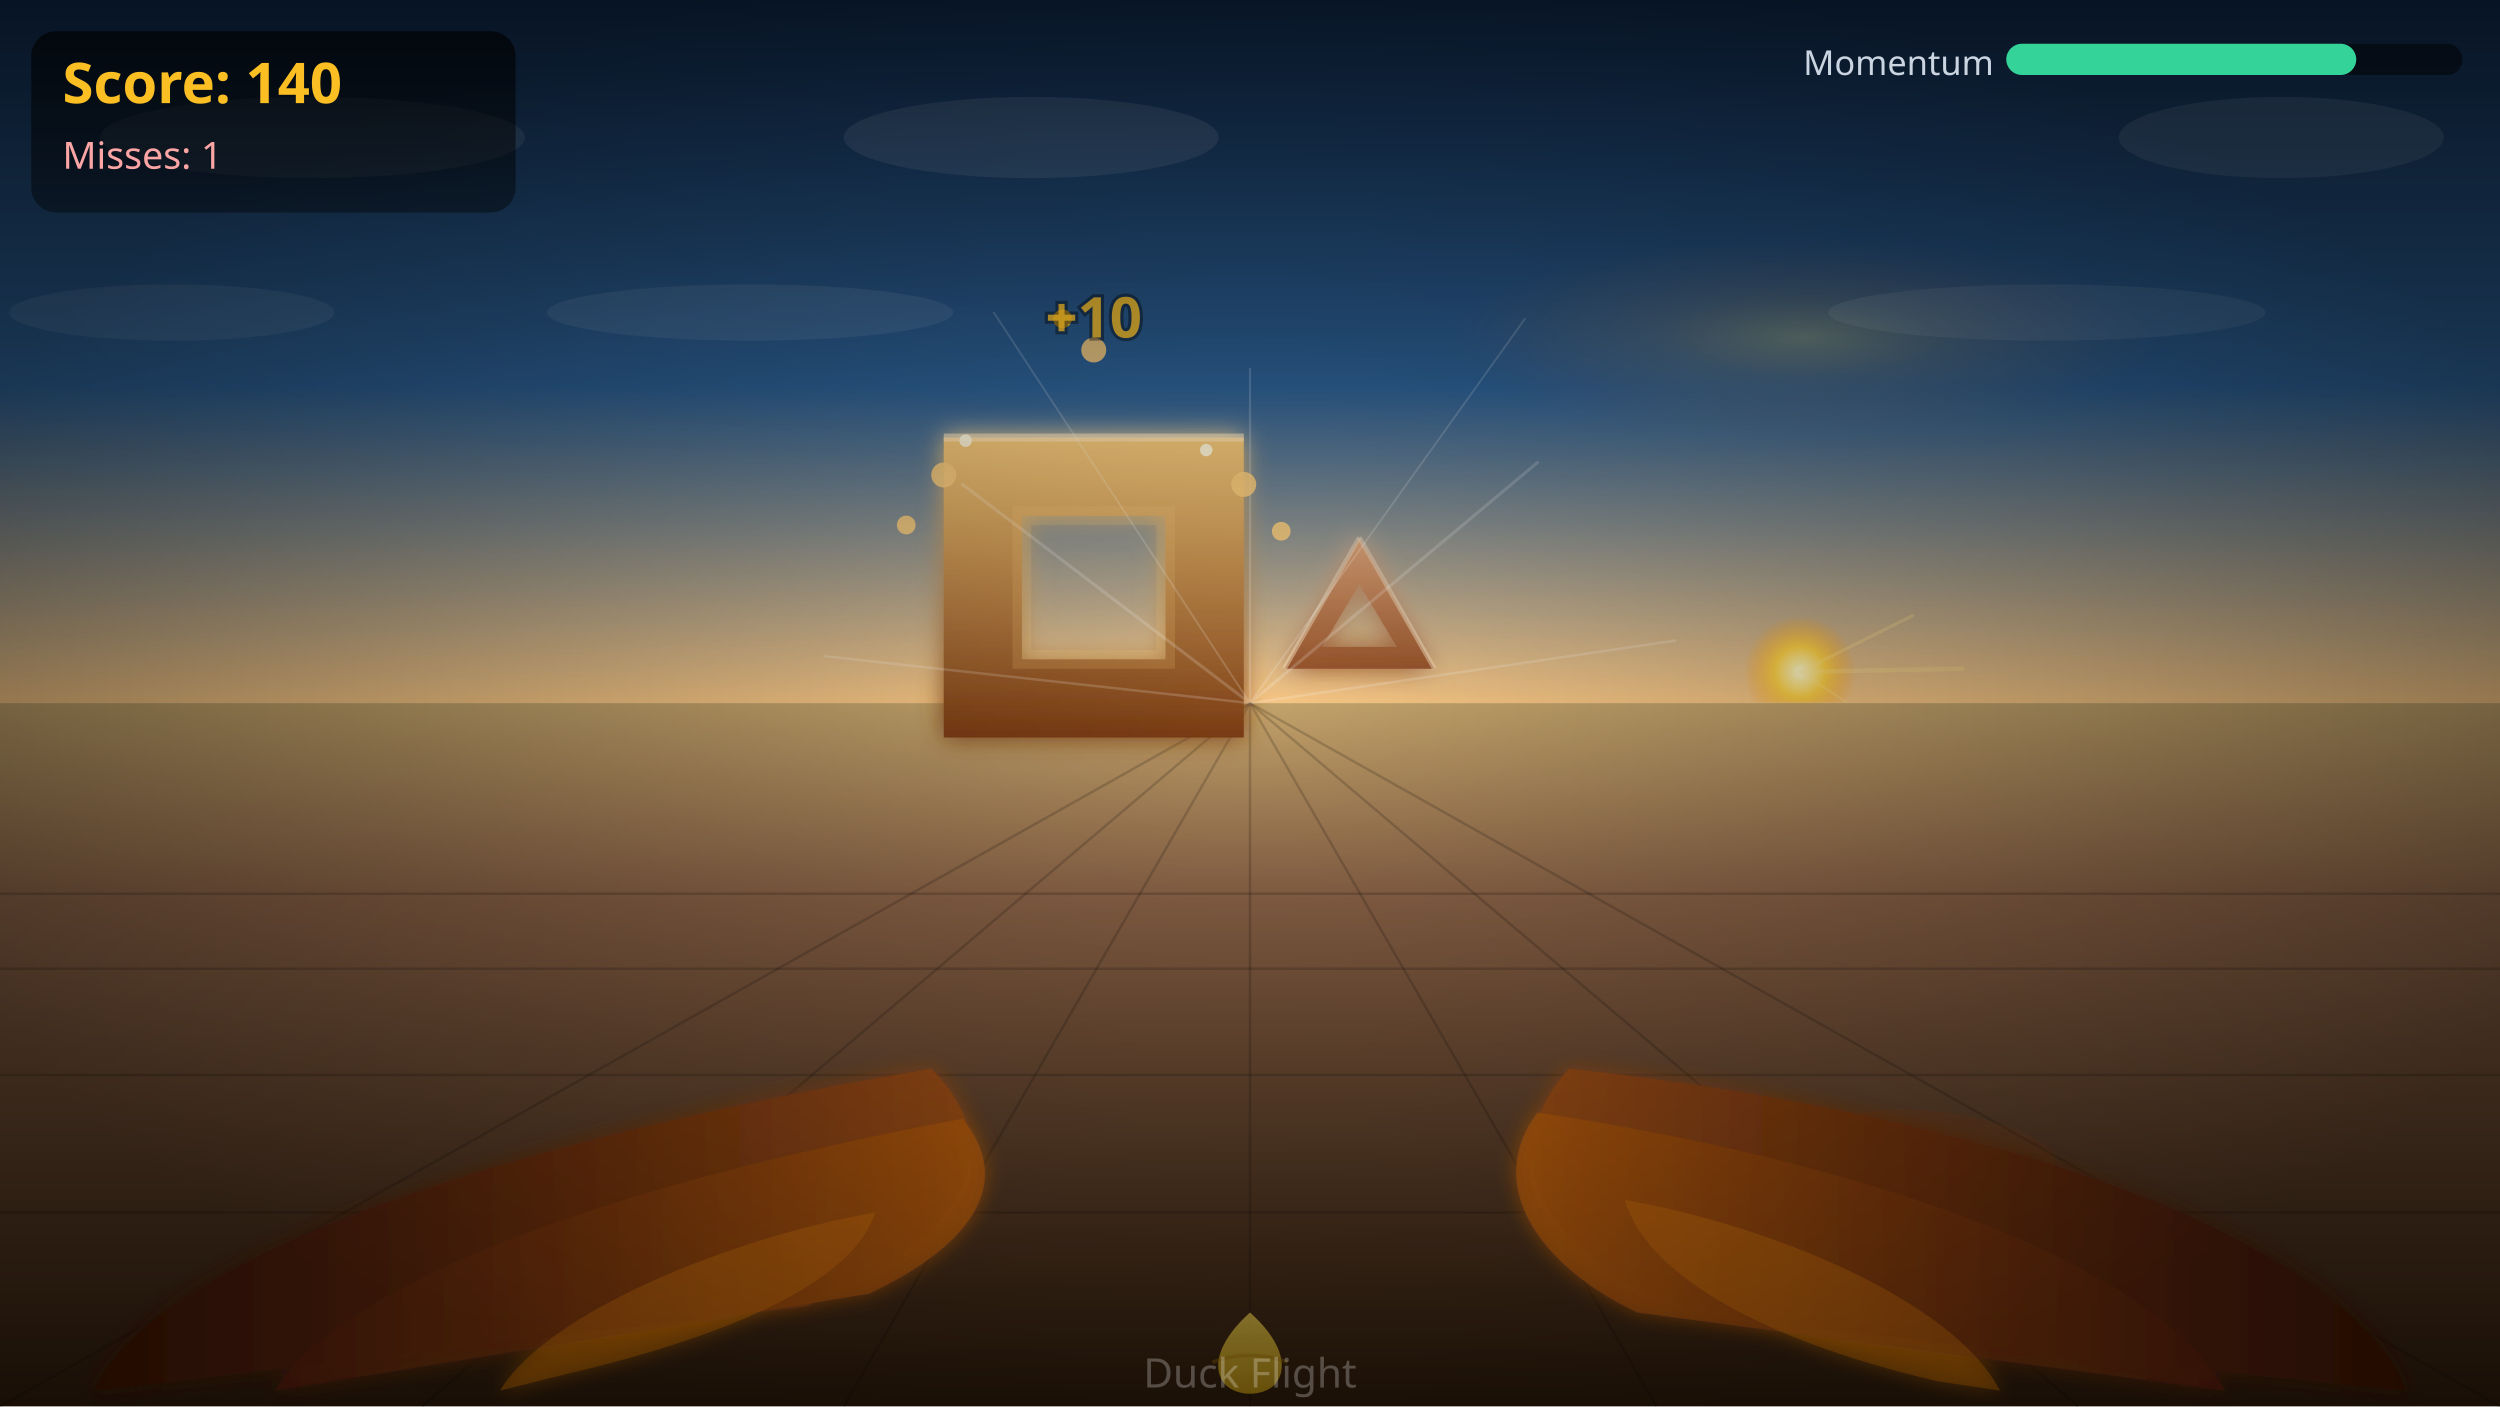
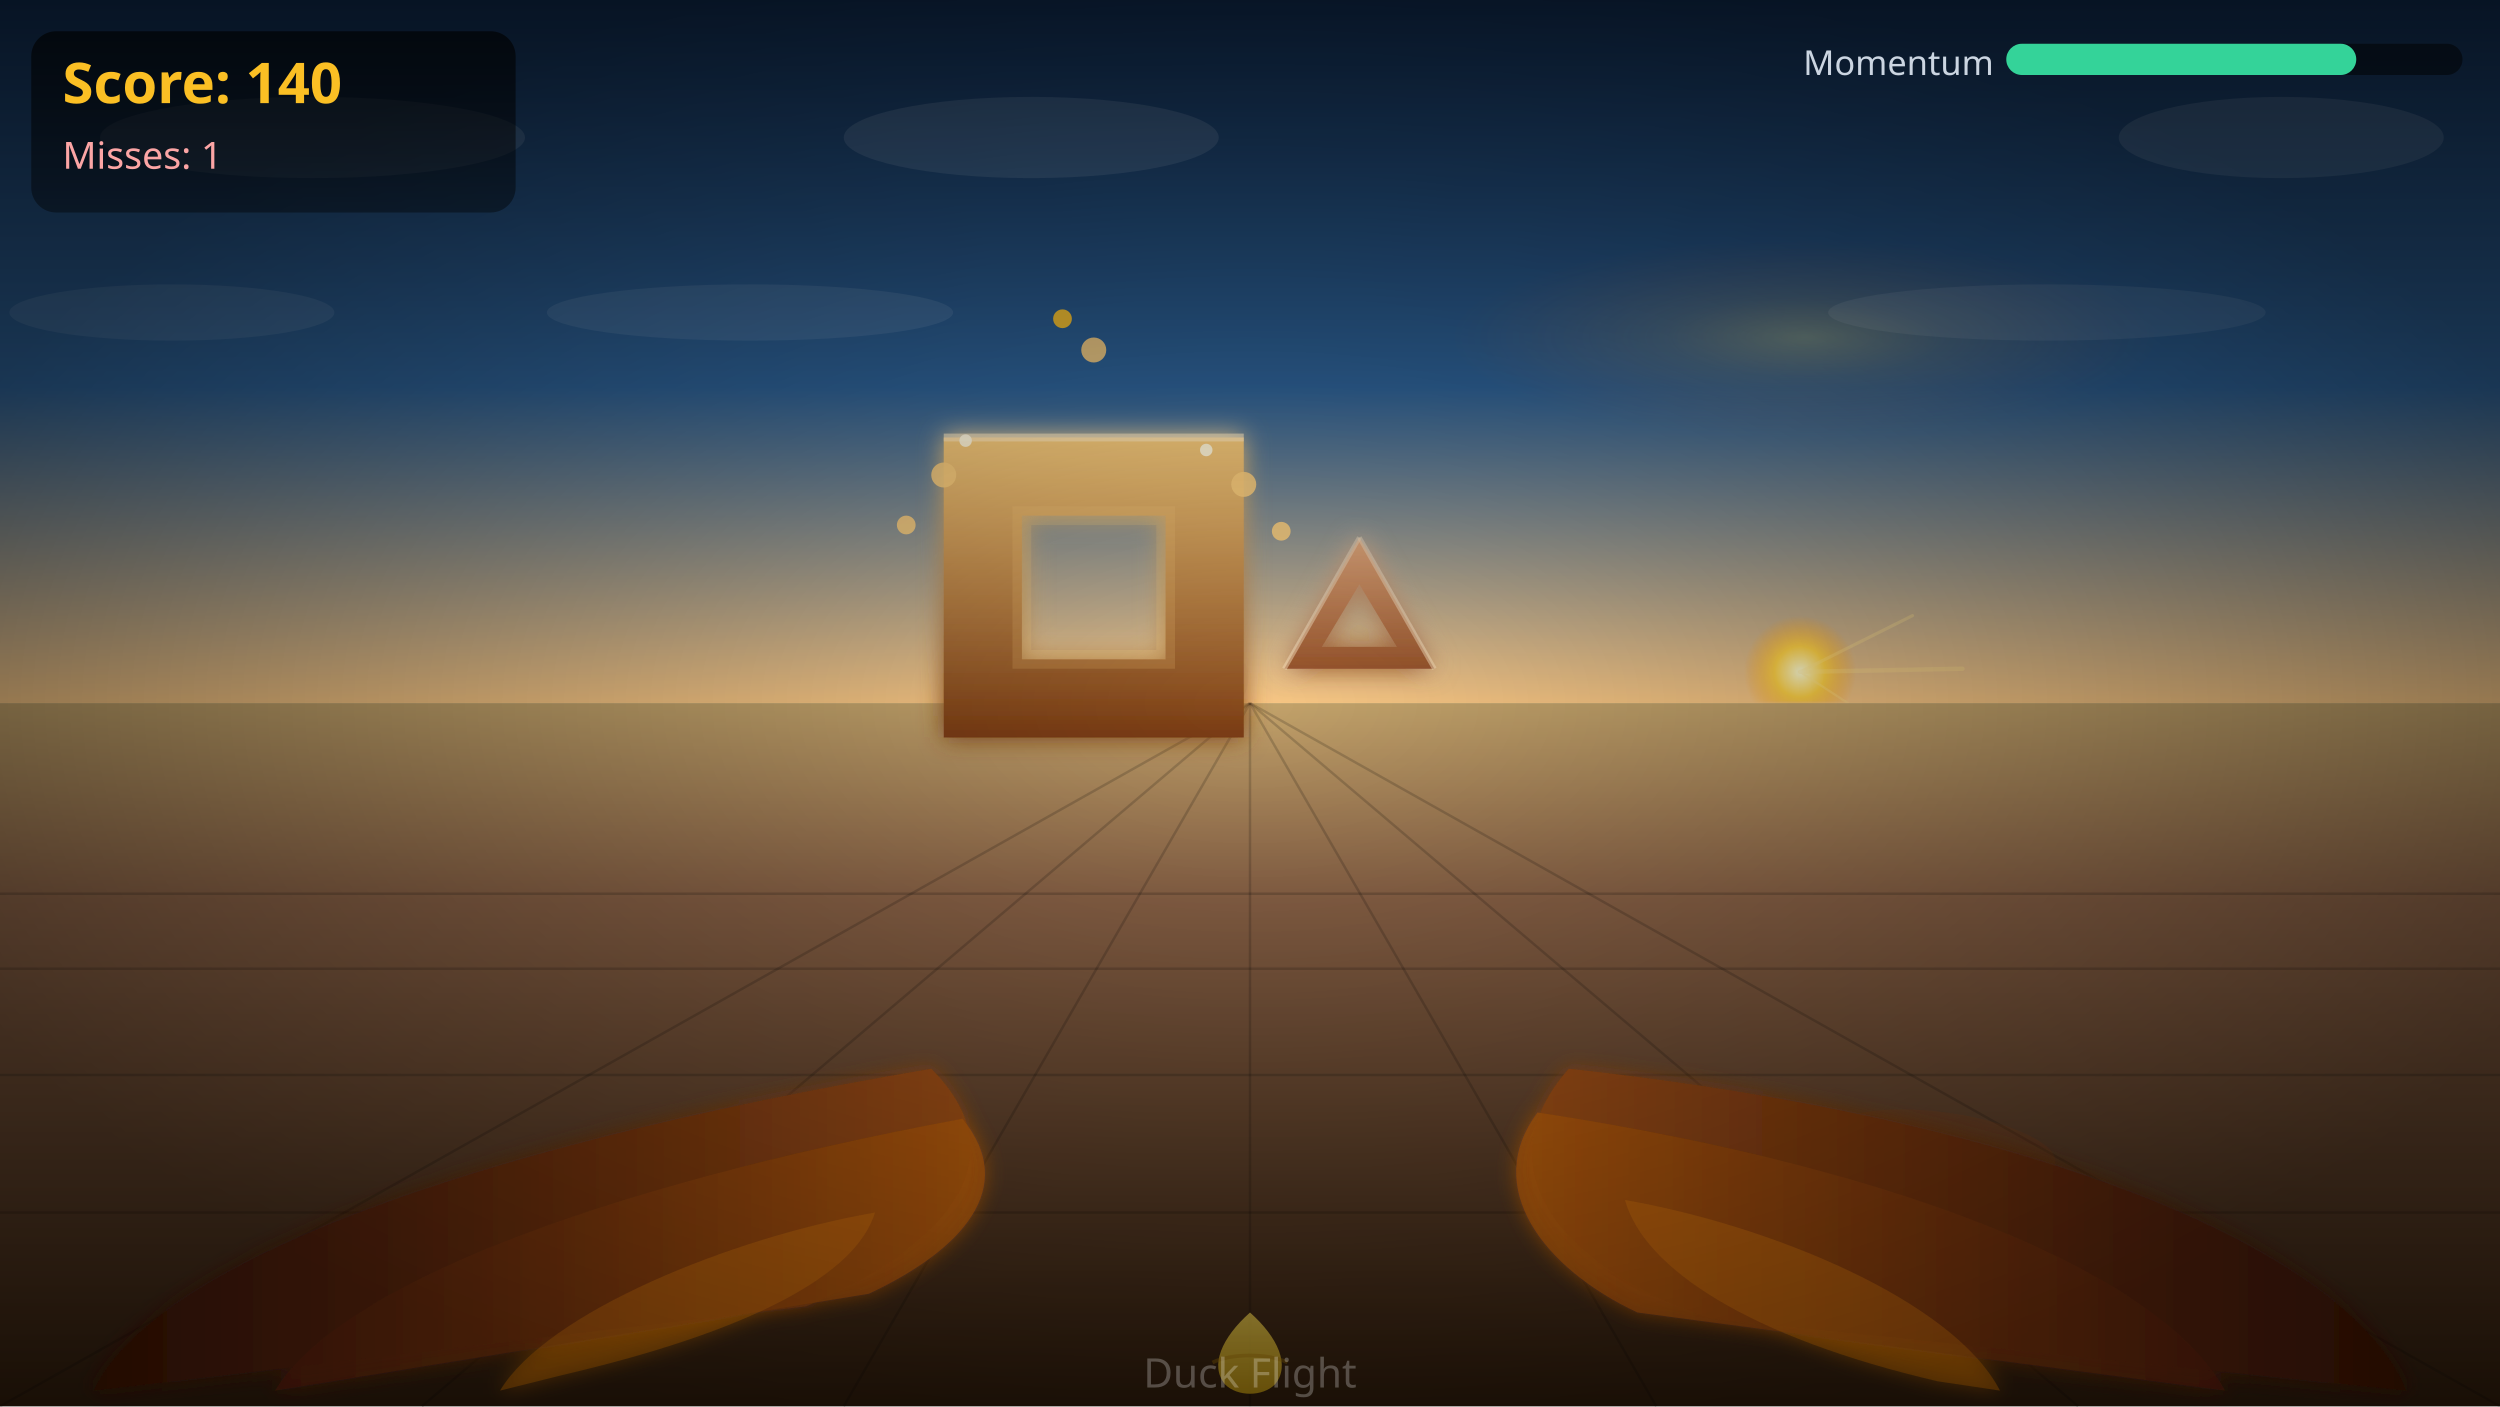
<svg xmlns="http://www.w3.org/2000/svg" viewBox="0 0 800 450">
  <defs>
    <linearGradient id="sky" x1="0" y1="0" x2="0" y2="1">
      <stop offset="0%" stop-color="#0d2340" />
      <stop offset="55%" stop-color="#2d6094" />
      <stop offset="100%" stop-color="#f9c784" />
    </linearGradient>
    <linearGradient id="ground" x1="0" y1="0" x2="0" y2="1">
      <stop offset="0%" stop-color="#c4a46b" />
      <stop offset="28%" stop-color="#8b6347" />
      <stop offset="100%" stop-color="#2c1a0a" />
    </linearGradient>
    <radialGradient id="sunBloom" cx="72%" cy="48%" r="14%" gradientUnits="objectBoundingBox">
      <stop offset="0%" stop-color="rgba(255,218,95,0.30)" />
      <stop offset="40%" stop-color="rgba(255,170,50,0.13)" />
      <stop offset="100%" stop-color="rgba(255,100,10,0)" />
    </radialGradient>
    <radialGradient id="sunDisc" cx="50%" cy="50%" r="50%">
      <stop offset="0%" stop-color="#fffcd2" />
      <stop offset="45%" stop-color="#ffd246" />
      <stop offset="100%" stop-color="rgba(255,165,30,0)" />
    </radialGradient>
    <linearGradient id="sqGrad" gradientUnits="userSpaceOnUse" x1="350" y1="140" x2="350" y2="236">
      <stop offset="0%" stop-color="#f5c97a" />
      <stop offset="100%" stop-color="#7a3b12" />
    </linearGradient>
    <linearGradient id="triGrad" gradientUnits="userSpaceOnUse" x1="435" y1="172" x2="435" y2="214">
      <stop offset="0%" stop-color="#f4a870" />
      <stop offset="100%" stop-color="#7a2c08" />
    </linearGradient>
    <linearGradient id="lwPri" x1="0" y1="0" x2="1" y2="0">
      <stop offset="0%" stop-color="#3d1505" />
      <stop offset="55%" stop-color="#78350f" />
      <stop offset="100%" stop-color="#a35215" />
    </linearGradient>
    <linearGradient id="lwSec" x1="0" y1="0" x2="1" y2="0">
      <stop offset="0%" stop-color="#5c2108" />
      <stop offset="100%" stop-color="#c2620a" />
    </linearGradient>
    <linearGradient id="rwPri" x1="1" y1="0" x2="0" y2="0">
      <stop offset="0%" stop-color="#3d1505" />
      <stop offset="55%" stop-color="#78350f" />
      <stop offset="100%" stop-color="#a35215" />
    </linearGradient>
    <linearGradient id="rwSec" x1="1" y1="0" x2="0" y2="0">
      <stop offset="0%" stop-color="#5c2108" />
      <stop offset="100%" stop-color="#c2620a" />
    </linearGradient>
    <linearGradient id="beak" x1="0" y1="0" x2="0" y2="1">
      <stop offset="0%" stop-color="#e8c84a" />
      <stop offset="100%" stop-color="#c49a10" />
    </linearGradient>
    <filter id="sglow" x="-50%" y="-50%" width="200%" height="200%">
      <feGaussianBlur stdDeviation="4" result="blur" />
      <feMerge>
        <feMergeNode in="blur" />
        <feMergeNode in="SourceGraphic" />
      </feMerge>
    </filter>
    <filter id="wglow" x="-20%" y="-20%" width="140%" height="140%">
      <feGaussianBlur stdDeviation="3" result="blur" />
      <feMerge>
        <feMergeNode in="blur" />
        <feMergeNode in="SourceGraphic" />
      </feMerge>
    </filter>
    <radialGradient id="vignette" cx="50%" cy="50%" r="55%">
      <stop offset="0%" stop-color="rgba(0,0,0,0)" />
      <stop offset="100%" stop-color="rgba(0,0,0,0.44)" />
    </radialGradient>
    <linearGradient id="hudpanel" x1="0" y1="0" x2="0" y2="1">
      <stop offset="0%" stop-color="rgba(0,0,0,0.65)" />
      <stop offset="100%" stop-color="rgba(0,0,0,0.4)" />
    </linearGradient>
  </defs>
  <rect x="0" y="0" width="800" height="225" fill="url(#sky)" />
  <rect x="0" y="0" width="800" height="225" fill="url(#sunBloom)" />
  <circle cx="576" cy="215" r="18" fill="url(#sunDisc)" />
  <g opacity="0.32" stroke="rgba(255,228,140,1)" stroke-linecap="round">
    <line x1="576" y1="215" x2="628" y2="214" stroke-width="1.4" />
    <line x1="576" y1="215" x2="612" y2="197" stroke-width="1.0" />
    <line x1="576" y1="215" x2="599" y2="230" stroke-width="0.7" />
  </g>
  <g opacity="0.10" fill="white">
    <ellipse cx="100" cy="44" rx="68" ry="13" />
    <ellipse cx="330" cy="44" rx="60" ry="13" />
    <ellipse cx="730" cy="44" rx="52" ry="13" />
  </g>
  <g opacity="0.08" fill="white">
    <ellipse cx="55" cy="100" rx="52" ry="9" />
    <ellipse cx="240" cy="100" rx="65" ry="9" />
    <ellipse cx="655" cy="100" rx="70" ry="9" />
  </g>
  <line x1="0" y1="225" x2="800" y2="225" stroke="#f9c784" stroke-width="1" opacity="0.45" />
  <rect x="0" y="225" width="800" height="225" fill="url(#ground)" />
  <g stroke="rgba(0,0,0,0.17)" stroke-width="0.8">
    <line x1="0" y1="286" x2="800" y2="286" />
    <line x1="0" y1="310" x2="800" y2="310" />
    <line x1="0" y1="344" x2="800" y2="344" />
    <line x1="0" y1="388" x2="800" y2="388" />
    <line x1="0" y1="450" x2="400" y2="225" />
    <line x1="135" y1="450" x2="400" y2="225" />
    <line x1="270" y1="450" x2="400" y2="225" />
    <line x1="400" y1="450" x2="400" y2="225" />
    <line x1="530" y1="450" x2="400" y2="225" />
    <line x1="665" y1="450" x2="400" y2="225" />
    <line x1="800" y1="450" x2="400" y2="225" />
  </g>
  <circle cx="388" cy="217" r="10" fill="none" stroke="#d4ac78" stroke-width="3" opacity="0.28" />
  <g filter="url(#sglow)" opacity="0.72">
    <path d="M 435,172 L 459,214 L 411,214 Z M 435,187 L 447,207 L 423,207 Z" fill="url(#triGrad)" fill-rule="evenodd" />
    <line x1="435" y1="172" x2="459" y2="214" stroke="#f8dfc0" stroke-width="1.5" opacity="0.55" />
    <line x1="435" y1="172" x2="411" y2="214" stroke="#f8dfc0" stroke-width="1.5" opacity="0.55" />
  </g>
  <g filter="url(#sglow)">
    <path d="M 398,140 L 398,236 L 302,236 L 302,140 Z M 373,165 L 373,211 L 327,211 L 327,165 Z" fill="url(#sqGrad)" fill-rule="evenodd" />
    <line x1="302" y1="140" x2="398" y2="140" stroke="#fde8c0" stroke-width="2.5" opacity="0.60" />
    <rect x="327" y="165" width="46" height="46" fill="none" stroke="rgba(245,201,122,0.18)" stroke-width="6" />
  </g>
-   <g opacity="0.18" stroke="white" stroke-linecap="round">
-     <line x1="400" y1="225" x2="308" y2="155" stroke-width="1.0" />
-     <line x1="400" y1="225" x2="264" y2="210" stroke-width="0.8" />
-     <line x1="400" y1="225" x2="318" y2="100" stroke-width="0.6" />
-     <line x1="400" y1="225" x2="492" y2="148" stroke-width="1.0" />
-     <line x1="400" y1="225" x2="536" y2="205" stroke-width="0.8" />
-     <line x1="400" y1="225" x2="488" y2="102" stroke-width="0.6" />
-     <line x1="400" y1="225" x2="400" y2="118" stroke-width="0.7" />
-   </g>
  <g opacity="0.88">
    <circle cx="302" cy="152" r="4" fill="#f5c97a" />
    <circle cx="290" cy="168" r="3" fill="#f5c97a" />
    <circle cx="309" cy="141" r="2" fill="#fff8e0" />
    <circle cx="398" cy="155" r="4" fill="#f5c97a" />
    <circle cx="410" cy="170" r="3" fill="#f5c97a" />
    <circle cx="386" cy="144" r="2" fill="#fff8e0" />
    <circle cx="350" cy="112" r="4" fill="#f5c97a" />
    <circle cx="340" cy="102" r="3" fill="#fbbf24" />
  </g>
  <ellipse cx="622" cy="367" rx="36" ry="11" fill="#92400e" opacity="0.22" transform="rotate(8, 622, 367)" />
  <g filter="url(#wglow)">
    <path d="M 30 445  C 48 406 145 368 298 342  C 328 372 300 400 258 418  Z" fill="url(#lwPri)" />
    <path d="M 88 445  C 108 412 190 380 308 358  C 326 380 308 400 278 414  Z" fill="url(#lwSec)" opacity="0.82" />
    <path d="M 160 445  C 175 420 234 396 280 388  C 274 408 240 426 180 440  Z" fill="#d97706" opacity="0.48" />
  </g>
  <g filter="url(#wglow)">
    <path d="M 770 445  C 752 400 650 358 502 342  C 472 376 504 408 548 422  Z" fill="url(#rwPri)" />
    <path d="M 712 445  C 692 408 610 374 492 356  C 474 380 494 406 524 420  Z" fill="url(#rwSec)" opacity="0.82" />
    <path d="M 640 445  C 625 416 566 392 520 384  C 526 406 560 428 620 442  Z" fill="#d97706" opacity="0.48" />
  </g>
  <path d="M 400 420  C 391 428 387 437 392 443  C 396 447 404 447 408 443  C 413 437 409 428 400 420  Z" fill="url(#beak)" opacity="0.82" />
  <path d="M 388 436  C 394 433 406 433 412 436" fill="none" stroke="#9a6e06" stroke-width="1.2" opacity="0.42" />
-   <text x="350" y="108" font-family="system-ui,sans-serif" font-weight="700" font-size="18" fill="#fbbf24" text-anchor="middle" opacity="0.85" stroke="rgba(0,0,0,0.45)" stroke-width="2" paint-order="stroke">+10</text>
  <rect x="0" y="0" width="800" height="450" fill="url(#vignette)" />
  <rect x="10" y="10" width="155" height="58" rx="8" fill="url(#hudpanel)" />
  <text x="20" y="33" font-family="system-ui,sans-serif" font-weight="700" font-size="18" fill="#fbbf24">Score: 140</text>
  <text x="20" y="54" font-family="system-ui,sans-serif" font-size="12" fill="#fca5a5">Misses: 1</text>
  <text x="638" y="24" font-family="system-ui,sans-serif" font-size="11" fill="#cbd5e1" text-anchor="end">Momentum</text>
  <rect x="642" y="14" width="146" height="10" rx="5" fill="rgba(0,0,0,0.5)" />
  <rect x="642" y="14" width="112" height="10" rx="5" fill="#34d399" />
  <text x="400" y="444" font-family="system-ui,sans-serif" font-size="13" fill="rgba(255,255,255,0.25)" text-anchor="middle">Duck Flight</text>
</svg>
